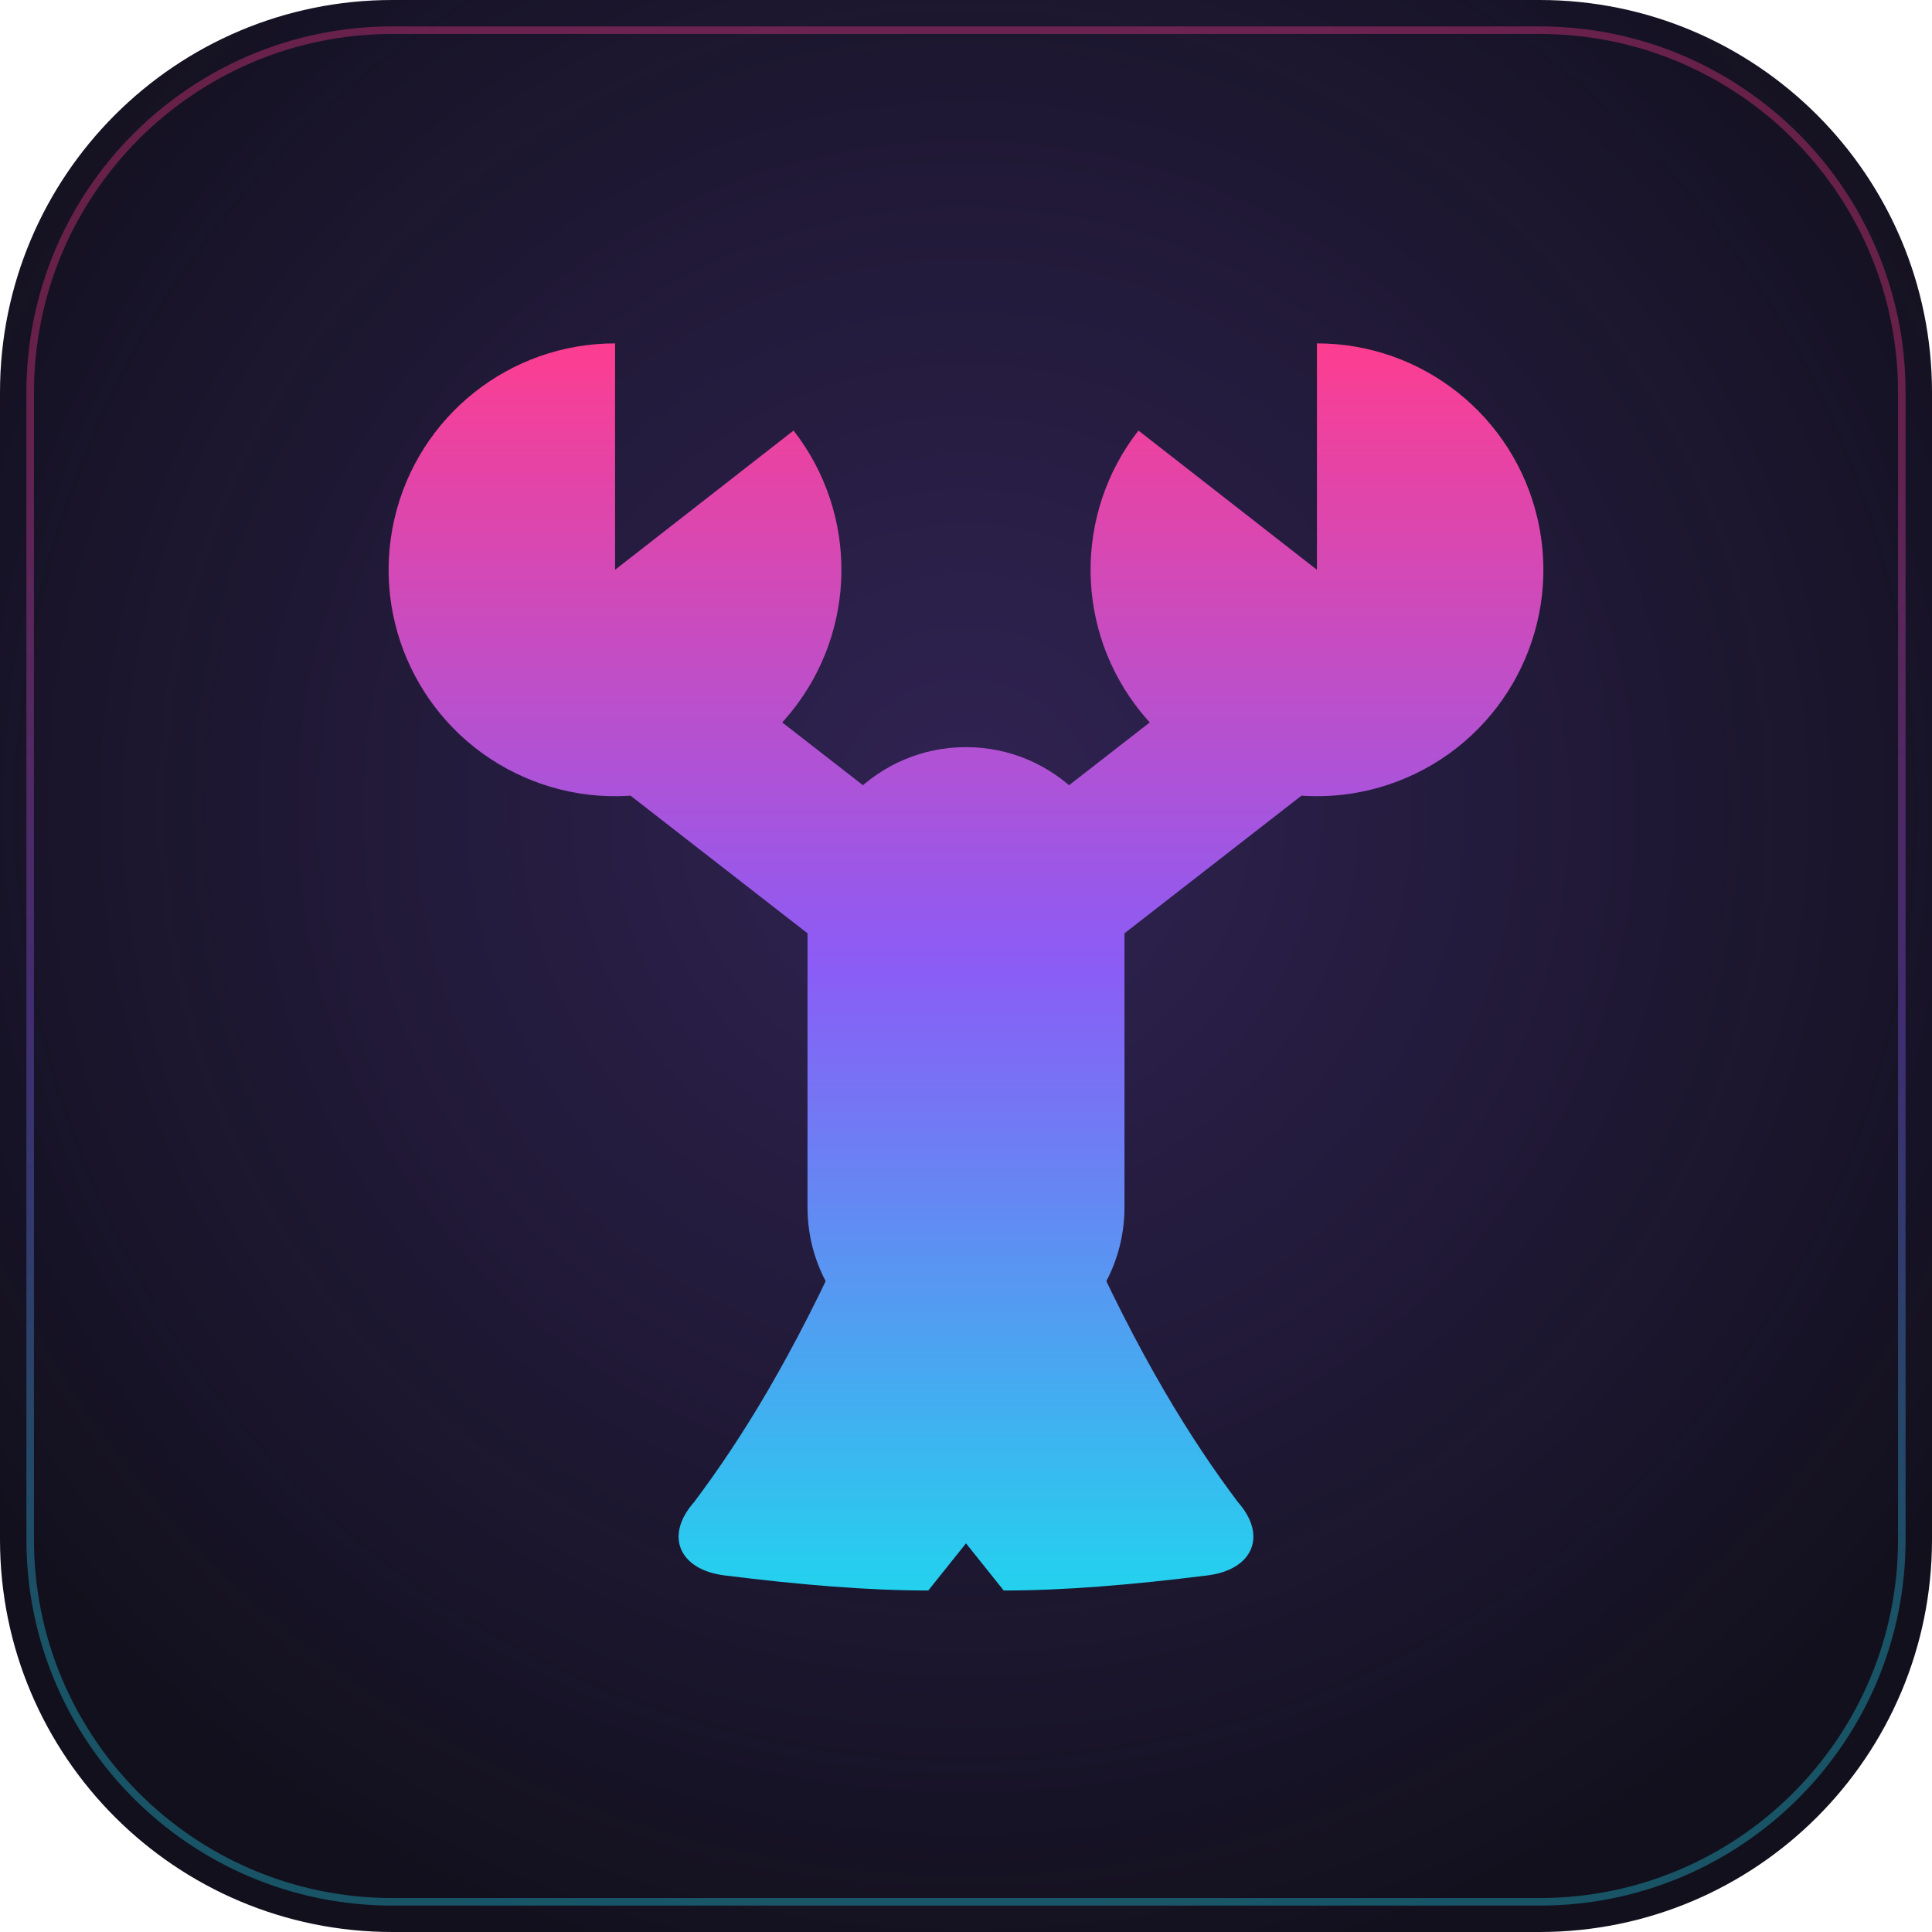
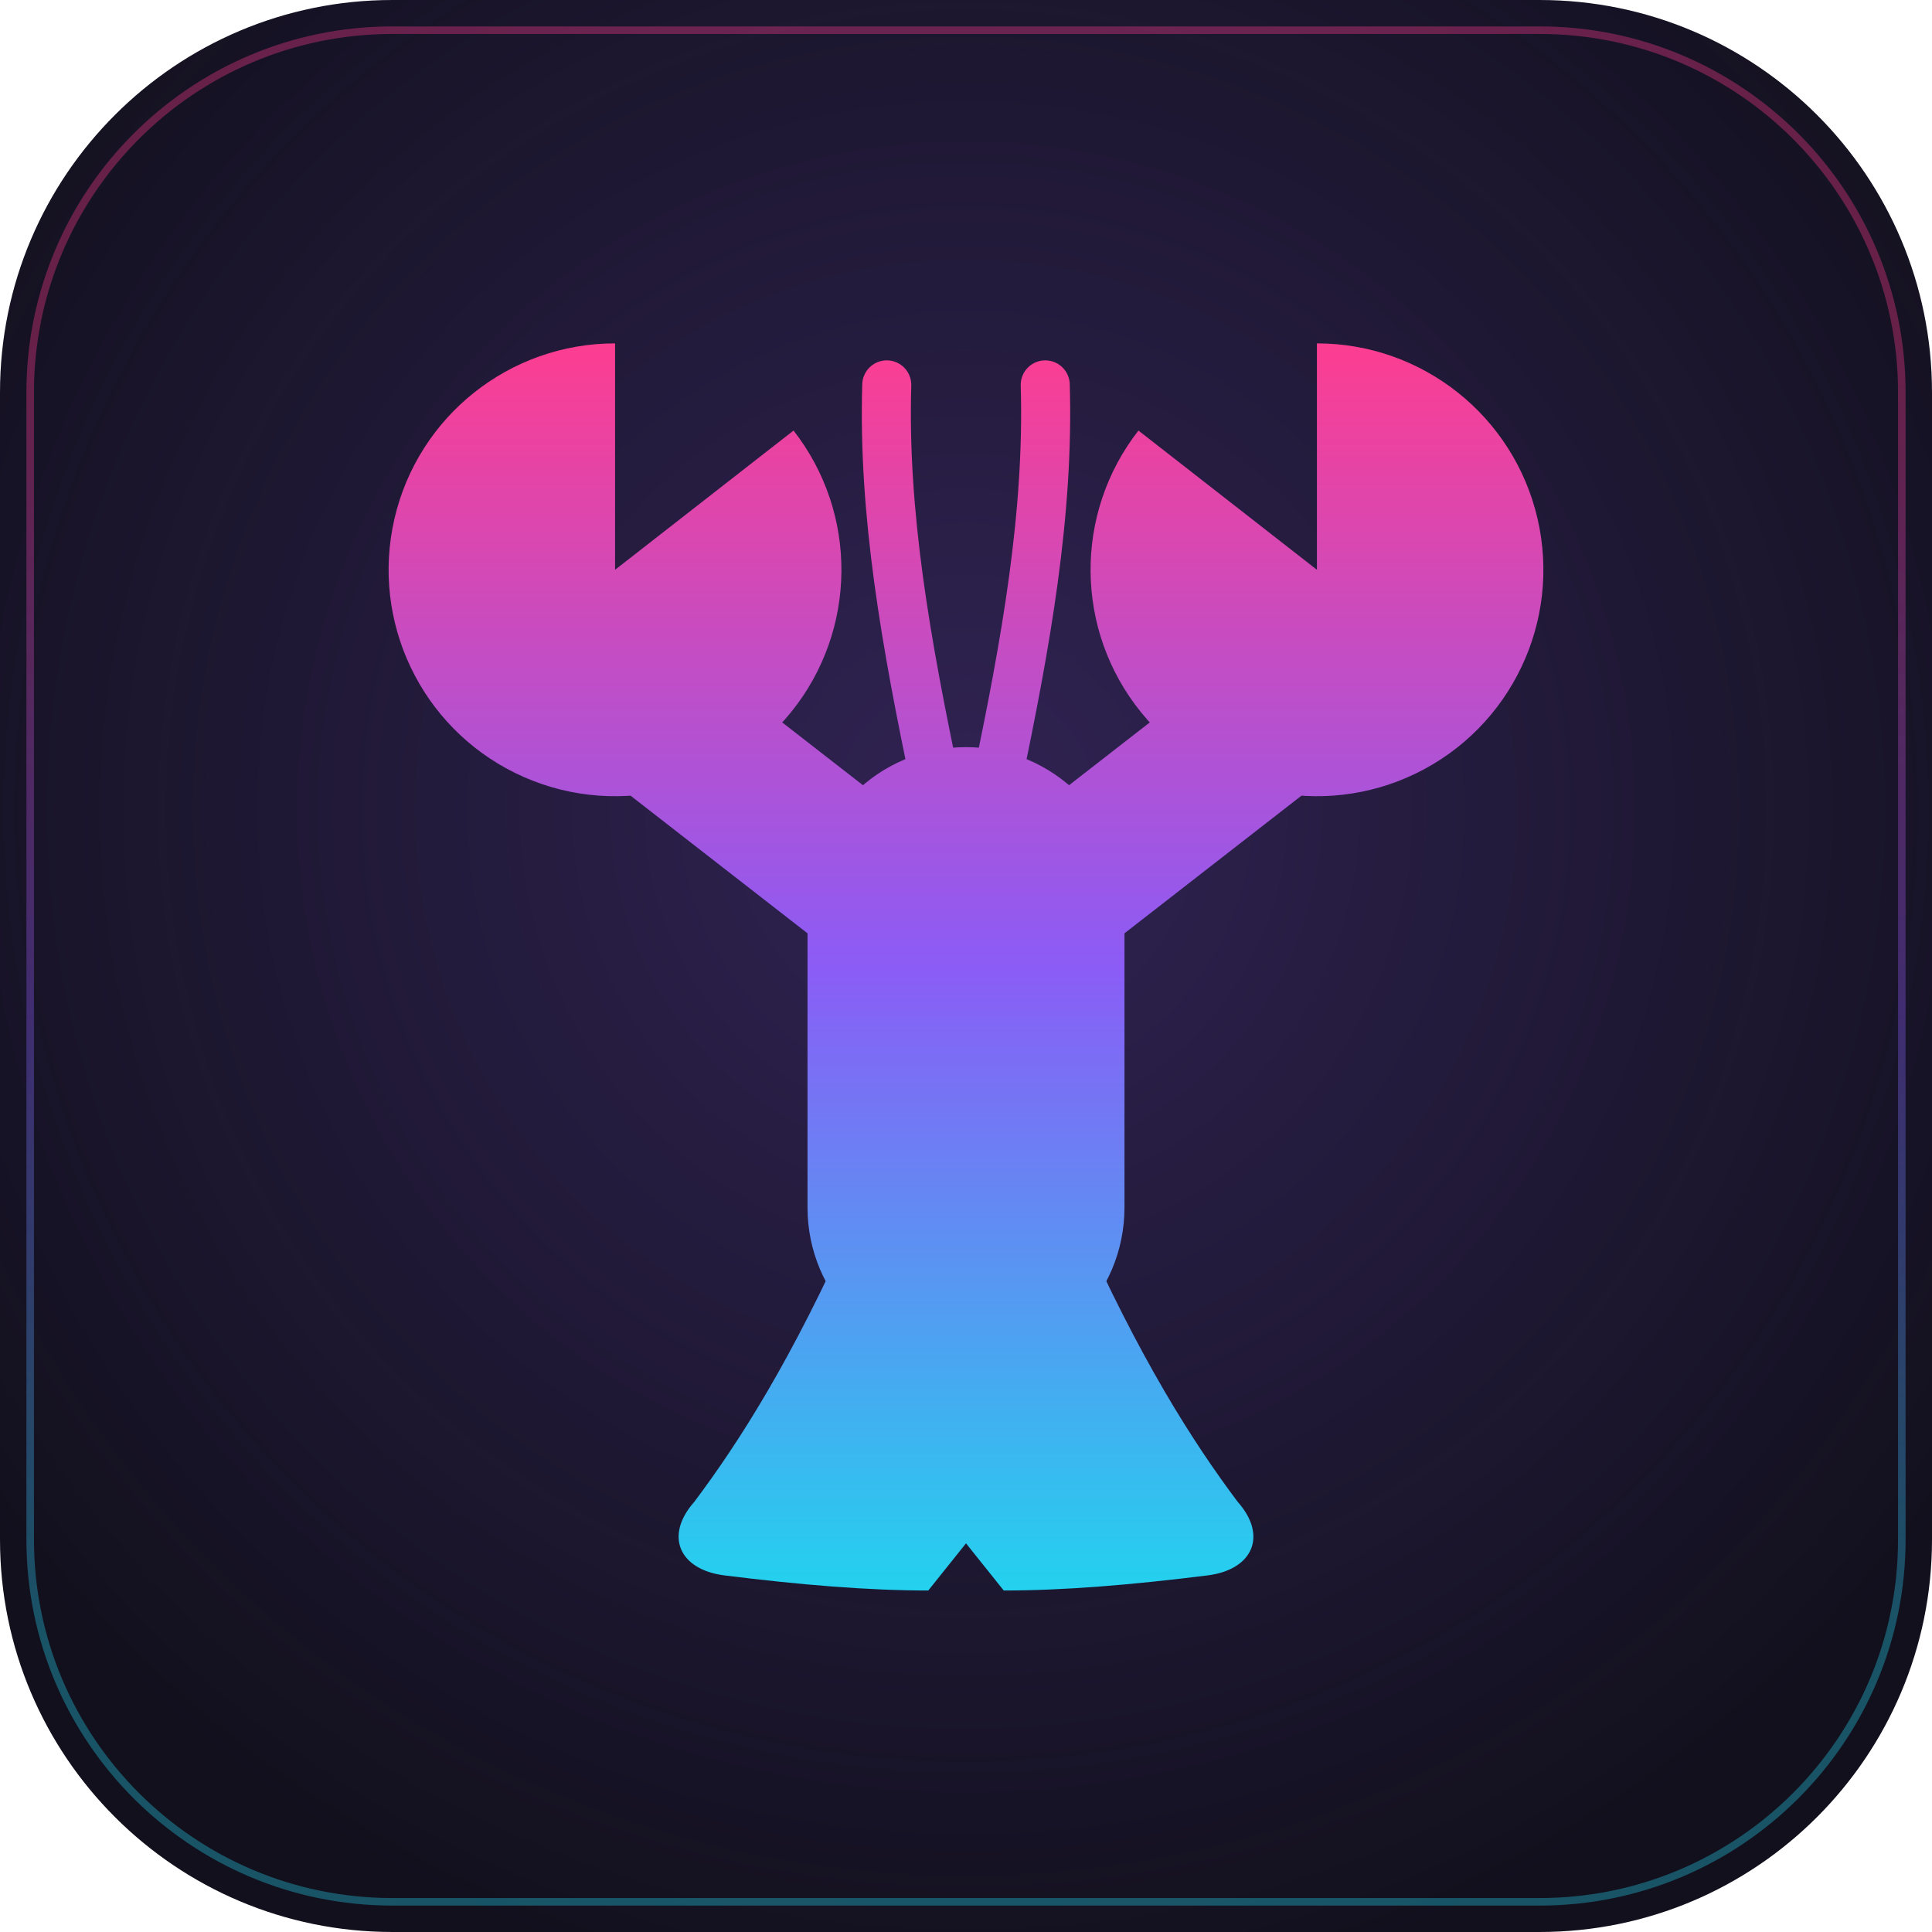
<svg xmlns="http://www.w3.org/2000/svg" viewBox="0 0 512 512">
  <defs>
    <linearGradient id="lg" gradientUnits="userSpaceOnUse" x1="256" y1="100" x2="256" y2="436">
      <stop offset="0" stop-color="#ff3d8f" />
      <stop offset="0.5" stop-color="#8b5cf6" />
      <stop offset="1" stop-color="#22d3ee" />
    </linearGradient>
    <radialGradient id="glow" cx="0.5" cy="0.42" r="0.62">
      <stop offset="0" stop-color="#8b5cf6" stop-opacity="0.25" />
      <stop offset="1" stop-color="#8b5cf6" stop-opacity="0" />
    </radialGradient>
  </defs>
  <rect width="512" height="512" rx="104" fill="#12101d" />
  <rect width="512" height="512" rx="104" fill="url(#glow)" />
  <rect x="8" y="8" width="496" height="496" rx="96" fill="none" stroke="url(#lg)" stroke-width="2" opacity="0.35" />
  <g transform="translate(0,-12)">
+     <path d="M248 220 C240 182 234 148 235 114" stroke="url(#lg)" stroke-width="13" stroke-linecap="round" fill="none" />
+     <path d="M264 220 C272 182 278 148 277 114" stroke="url(#lg)" stroke-width="13" stroke-linecap="round" fill="none" />
    <path fill="url(#lg)" d="M163 163 L163 103 A60 60 0 1 0 210.3 126.1 Z" />
    <path fill="url(#lg)" d="M349 163 L349 103 A60 60 0 1 1 301.7 126.1 Z" />
    <path d="M178 206 L232 248" stroke="url(#lg)" stroke-width="40" stroke-linecap="round" fill="none" />
    <path d="M334 206 L280 248" stroke="url(#lg)" stroke-width="40" stroke-linecap="round" fill="none" />
    <rect x="214" y="210" width="84" height="164" rx="42" fill="url(#lg)" />
    <path fill="url(#lg)" d="M226 336       C210 372 196 394 184 410       C176 419 180 428 192 429.5       C212 432 230 433.5 246 433.5       L256 421       L266 433.5       C282 433.5 300 432 320 429.5       C332 428 336 419 328 410       C316 394 302 372 286 336       Z" />
  </g>
</svg>
